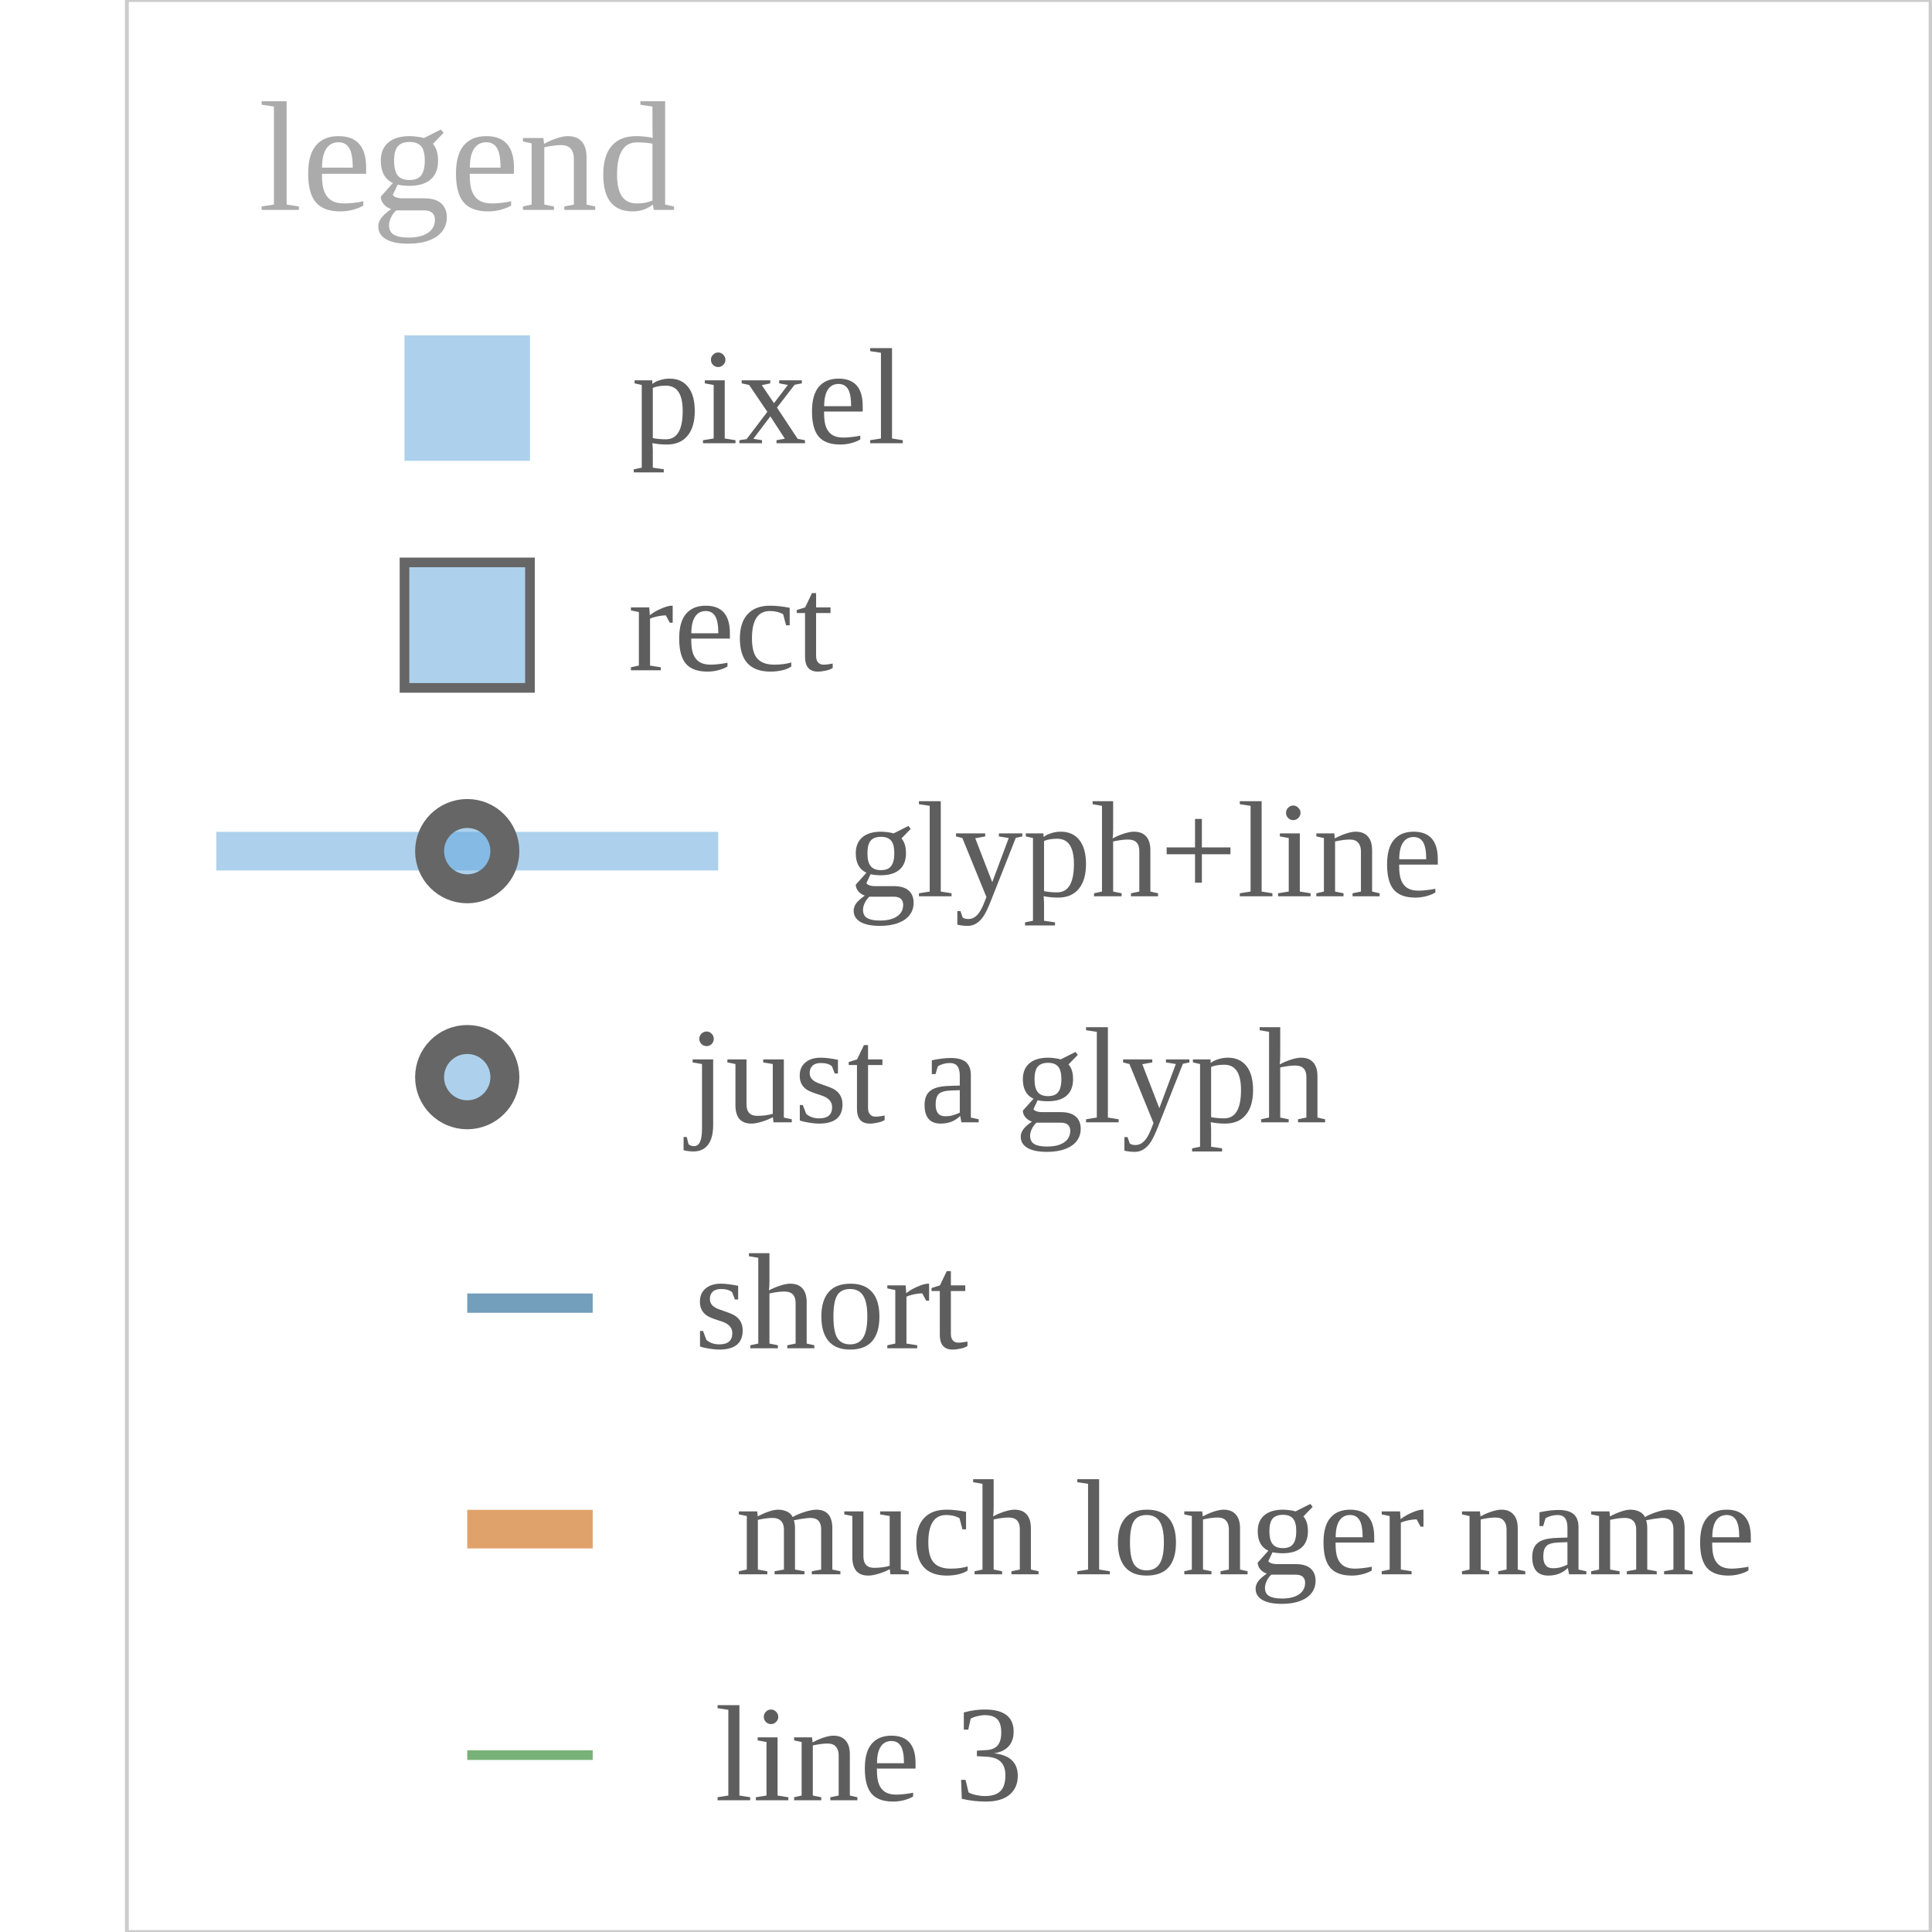
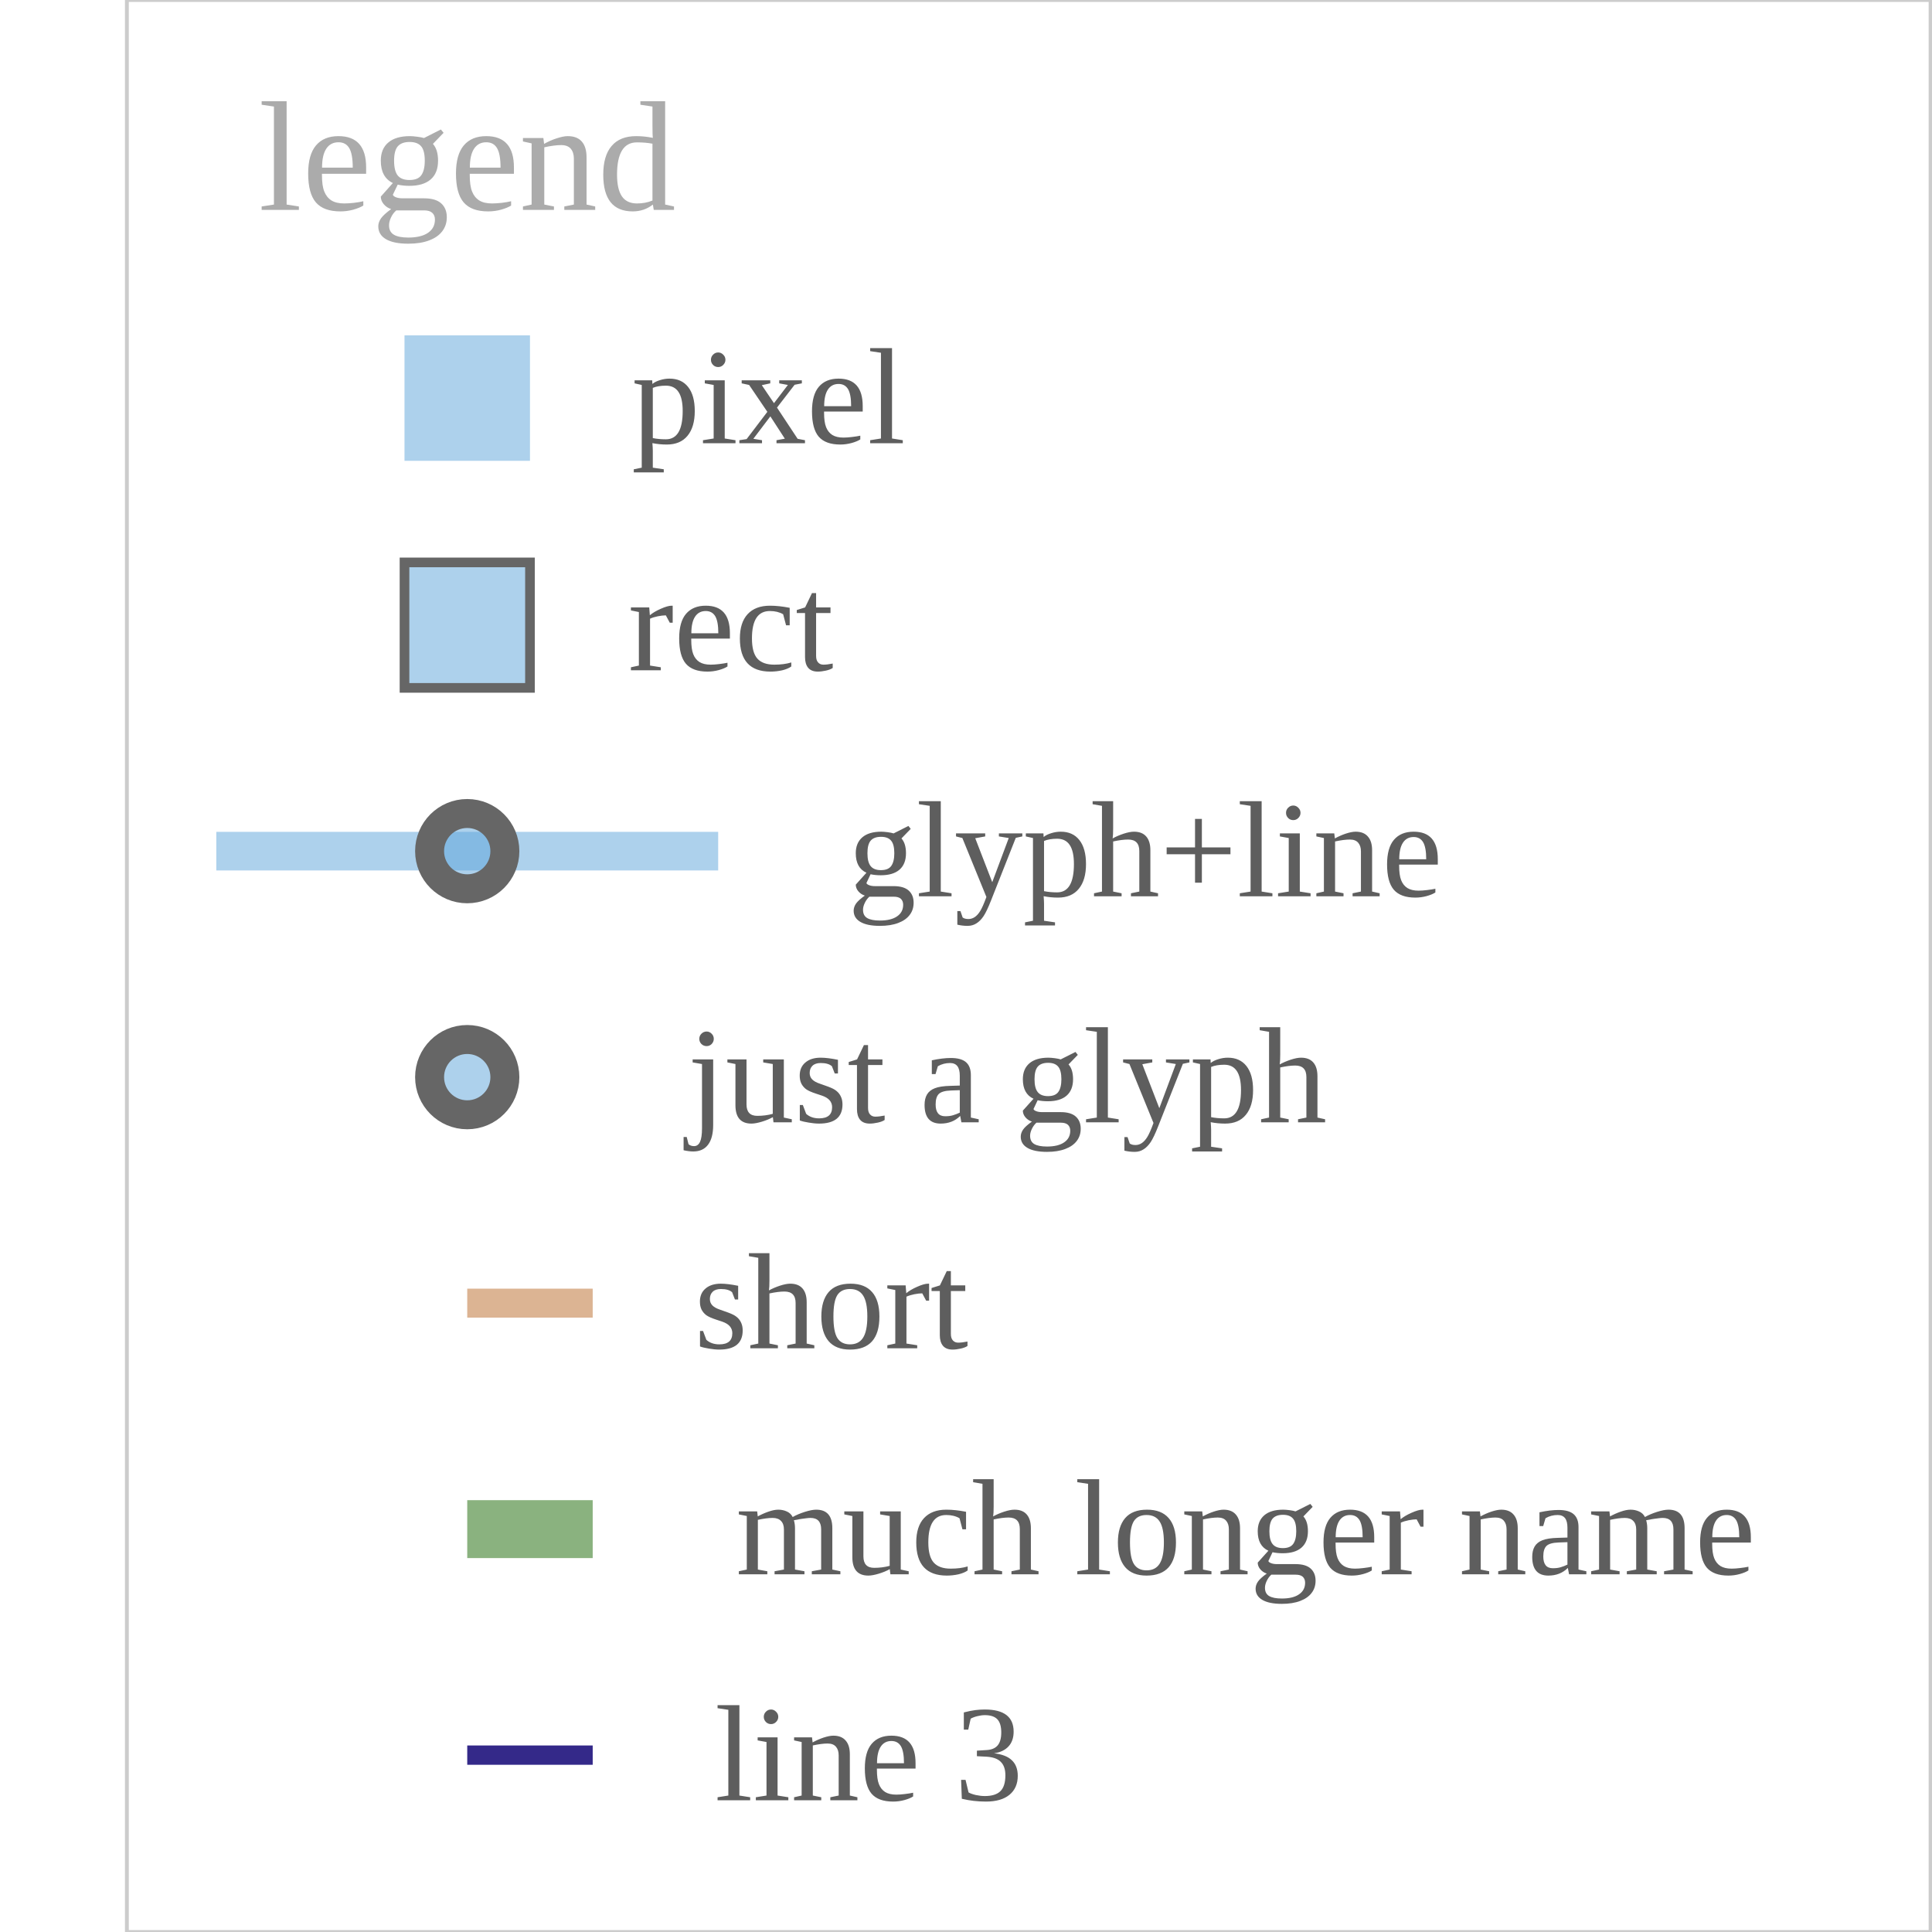
<svg xmlns="http://www.w3.org/2000/svg" height="300" stroke-opacity="1" viewBox="0 0 300 300" font-size="1" width="300" stroke="rgb(0,0,0)" version="1.1">
  <defs>
  </defs>
  <g stroke-linejoin="miter" stroke-opacity="0.0" fill-opacity="0.0" stroke="rgb(0,0,0)" fill-rule="evenodd" stroke-width="0.0" fill="rgb(0,0,0)" stroke-linecap="butt" stroke-miterlimit="10.0">
    <path d="M 170.036,286.364 l -0,-23.403 h -70.208 l -0,23.403 Z" />
  </g>
  <g stroke-linejoin="miter" stroke-opacity="1.0" fill-opacity="0.63" font-size="21.275px" stroke="rgb(0,0,0)" fill-rule="evenodd" stroke-width="0.0" fill="rgb(0,0,0)" stroke-linecap="butt" stroke-miterlimit="10.0">
    <text dominant-baseline="middle" transform="matrix(1,-0,0,1,134.932,274.6623)" stroke="none" text-anchor="middle">line 3
    </text>
  </g>
-   <g stroke-linejoin="miter" stroke-opacity="0.6" fill-opacity="0.0" stroke="rgb(33,127,33)" stroke-width="1.499" fill="rgb(0,0,0)" stroke-linecap="butt" stroke-miterlimit="10.0">
+   <g stroke-linejoin="miter" stroke-opacity="1.0" fill-opacity="0.0" stroke="rgb(52,41,137)" stroke-width="2.998" fill="rgb(0,0,0)" stroke-linecap="butt" stroke-miterlimit="10.0">
    <path d="M 72.552,272.535 h 19.483 " />
  </g>
  <g stroke-linejoin="miter" stroke-opacity="0.0" fill-opacity="0.0" stroke="rgb(0,0,0)" fill-rule="evenodd" stroke-width="0.0" fill="rgb(0,0,0)" stroke-linecap="butt" stroke-miterlimit="10.0">
    <path d="M 287.049,251.271 l -0,-23.403 h -187.221 l -0,23.403 Z" />
  </g>
  <g stroke-linejoin="miter" stroke-opacity="1.0" fill-opacity="0.63" font-size="21.275px" stroke="rgb(0,0,0)" fill-rule="evenodd" stroke-width="0.0" fill="rgb(0,0,0)" stroke-linecap="butt" stroke-miterlimit="10.0">
    <text dominant-baseline="middle" transform="matrix(1,-0,0,1,193.4387,239.57)" stroke="none" text-anchor="middle">much longer name
    </text>
  </g>
-   <g stroke-linejoin="miter" stroke-opacity="0.6" fill-opacity="0.0" stroke="rgb(203,100,9)" stroke-width="5.996" fill="rgb(0,0,0)" stroke-linecap="butt" stroke-miterlimit="10.0">
+   <g stroke-linejoin="miter" stroke-opacity="0.6" fill-opacity="0.0" stroke="rgb(60,127,43)" stroke-width="8.993" fill="rgb(0,0,0)" stroke-linecap="butt" stroke-miterlimit="10.0">
    <path d="M 72.552,237.442 h 19.483 " />
  </g>
  <g stroke-linejoin="miter" stroke-opacity="0.0" fill-opacity="0.0" stroke="rgb(0,0,0)" fill-rule="evenodd" stroke-width="0.0" fill="rgb(0,0,0)" stroke-linecap="butt" stroke-miterlimit="10.0">
    <path d="M 158.335,216.179 l -0,-23.403 h -58.507 l -0,23.403 Z" />
  </g>
  <g stroke-linejoin="miter" stroke-opacity="1.0" fill-opacity="0.63" font-size="21.275px" stroke="rgb(0,0,0)" fill-rule="evenodd" stroke-width="0.0" fill="rgb(0,0,0)" stroke-linecap="butt" stroke-miterlimit="10.0">
    <text dominant-baseline="middle" transform="matrix(1,-0,0,1,129.0814,204.4777)" stroke="none" text-anchor="middle">short
    </text>
  </g>
-   <g stroke-linejoin="miter" stroke-opacity="0.6" fill-opacity="0.0" stroke="rgb(22,93,143)" stroke-width="2.998" fill="rgb(0,0,0)" stroke-linecap="butt" stroke-miterlimit="10.0">
+   <g stroke-linejoin="miter" stroke-opacity="0.6" fill-opacity="0.0" stroke="rgb(197,130,75)" stroke-width="4.497" fill="rgb(0,0,0)" stroke-linecap="butt" stroke-miterlimit="10.0">
    <path d="M 72.552,202.35 h 19.483 " />
  </g>
  <g stroke-linejoin="miter" stroke-opacity="0.0" fill-opacity="0.0" stroke="rgb(0,0,0)" fill-rule="evenodd" stroke-width="0.0" fill="rgb(0,0,0)" stroke-linecap="butt" stroke-miterlimit="10.0">
    <path d="M 226.606,181.087 l -0,-23.403 h -140.416 l -0,23.403 Z" />
  </g>
  <g stroke-linejoin="miter" stroke-opacity="1.0" fill-opacity="0.63" font-size="21.275px" stroke="rgb(0,0,0)" fill-rule="evenodd" stroke-width="0.0" fill="rgb(0,0,0)" stroke-linecap="butt" stroke-miterlimit="10.0">
    <text dominant-baseline="middle" transform="matrix(1,-0,0,1,156.3981,169.3853)" stroke="none" text-anchor="middle">just a glyph
    </text>
  </g>
  <g stroke-linejoin="miter" stroke-opacity="1.0" fill-opacity="0.5" stroke="rgb(102,102,102)" stroke-width="4.497" fill="rgb(93,165,218)" stroke-linecap="butt" stroke-miterlimit="10.0">
    <path d="M 78.397,167.258 c 0,-3.228 -2.617,-5.845 -5.845 -5.845c -3.228,-0 -5.845,2.617 -5.845 5.845c -0,3.228 2.617,5.845 5.845 5.845c 3.228,0 5.845,-2.617 5.845 -5.845Z" />
  </g>
  <g stroke-linejoin="miter" stroke-opacity="0.0" fill-opacity="0.0" stroke="rgb(0,0,0)" fill-rule="evenodd" stroke-width="0.0" fill="rgb(0,0,0)" stroke-linecap="butt" stroke-miterlimit="10.0">
    <path d="M 236.324,145.994 l -0,-23.403 h -117.013 l -0,23.403 Z" />
  </g>
  <g stroke-linejoin="miter" stroke-opacity="1.0" fill-opacity="0.63" font-size="21.275px" stroke="rgb(0,0,0)" fill-rule="evenodd" stroke-width="0.0" fill="rgb(0,0,0)" stroke-linecap="butt" stroke-miterlimit="10.0">
    <text dominant-baseline="middle" transform="matrix(1,-0,0,1,177.8175,134.293)" stroke="none" text-anchor="middle">glyph+line
    </text>
  </g>
  <g stroke-linejoin="miter" stroke-opacity="0.5" fill-opacity="0.0" stroke="rgb(93,165,218)" stroke-width="5.996" fill="rgb(0,0,0)" stroke-linecap="butt" stroke-miterlimit="10.0">
    <path d="M 33.587,132.166 h 77.931 " />
  </g>
  <g stroke-linejoin="miter" stroke-opacity="1.0" fill-opacity="0.5" stroke="rgb(102,102,102)" stroke-width="4.497" fill="rgb(93,165,218)" stroke-linecap="butt" stroke-miterlimit="10.0">
    <path d="M 78.397,132.166 c 0,-3.228 -2.617,-5.845 -5.845 -5.845c -3.228,-0 -5.845,2.617 -5.845 5.845c -0,3.228 2.617,5.845 5.845 5.845c 3.228,0 5.845,-2.617 5.845 -5.845Z" />
  </g>
  <g stroke-linejoin="miter" stroke-opacity="0.0" fill-opacity="0.0" stroke="rgb(0,0,0)" fill-rule="evenodd" stroke-width="0.0" fill="rgb(0,0,0)" stroke-linecap="butt" stroke-miterlimit="10.0">
    <path d="M 136.892,110.902 l -0,-23.403 h -46.805 l -0,23.403 Z" />
  </g>
  <g stroke-linejoin="miter" stroke-opacity="1.0" fill-opacity="0.63" font-size="21.275px" stroke="rgb(0,0,0)" fill-rule="evenodd" stroke-width="0.0" fill="rgb(0,0,0)" stroke-linecap="butt" stroke-miterlimit="10.0">
    <text dominant-baseline="middle" transform="matrix(1,-0,0,1,113.4893,99.2007)" stroke="none" text-anchor="middle">rect
    </text>
  </g>
  <g stroke-linejoin="miter" stroke-opacity="1.0" fill-opacity="0.5" stroke="rgb(102,102,102)" stroke-width="1.499" fill="rgb(93,165,218)" stroke-linecap="butt" stroke-miterlimit="10.0">
    <path d="M 82.294,106.814 l -0,-19.483 h -19.483 l -0,19.483 Z" />
  </g>
  <g stroke-linejoin="miter" stroke-opacity="0.0" fill-opacity="0.0" stroke="rgb(0,0,0)" fill-rule="evenodd" stroke-width="0.0" fill="rgb(0,0,0)" stroke-linecap="butt" stroke-miterlimit="10.0">
    <path d="M 148.593,75.642 l -0,-23.403 h -58.507 l -0,23.403 Z" />
  </g>
  <g stroke-linejoin="miter" stroke-opacity="1.0" fill-opacity="0.63" font-size="21.275px" stroke="rgb(0,0,0)" fill-rule="evenodd" stroke-width="0.0" fill="rgb(0,0,0)" stroke-linecap="butt" stroke-miterlimit="10.0">
    <text dominant-baseline="middle" transform="matrix(1,-0,0,1,119.34,63.9408)" stroke="none" text-anchor="middle">pixel
    </text>
  </g>
  <g stroke-linejoin="miter" stroke-opacity="0.0" fill-opacity="0.5" stroke="rgb(0,0,0)" stroke-width="0.0" fill="rgb(93,165,218)" stroke-linecap="butt" stroke-miterlimit="10.0">
    <path d="M 82.294,71.555 l -0,-19.483 h -19.483 l -0,19.483 Z" />
  </g>
  <g stroke-linejoin="miter" stroke-opacity="0.0" fill-opacity="0.0" stroke="rgb(0,0,0)" fill-rule="evenodd" stroke-width="0.0" fill="rgb(0,0,0)" stroke-linecap="butt" stroke-miterlimit="10.0">
    <path d="M 112.671,40.382 l -0,-26.746 h -80.238 l -0,26.746 Z" />
  </g>
  <g stroke-linejoin="miter" stroke-opacity="1.0" fill-opacity="0.33" font-size="24.314px" stroke="rgb(0,0,0)" fill-rule="evenodd" stroke-width="0.0" fill="rgb(0,0,0)" stroke-linecap="butt" stroke-miterlimit="10.0">
    <text dominant-baseline="middle" transform="matrix(1,-0,0,1,72.5522,27.0093)" stroke="none" text-anchor="middle">legend
    </text>
  </g>
  <g stroke-linejoin="miter" stroke-opacity="0.2" fill-opacity="0.0" stroke="rgb(0,0,0)" stroke-width="0.6" fill="rgb(0,0,0)" stroke-linecap="butt" stroke-miterlimit="10.0">
    <path d="M 299.78,300 l -0,-300 h -280.078 l -0,300 Z" />
  </g>
</svg>
